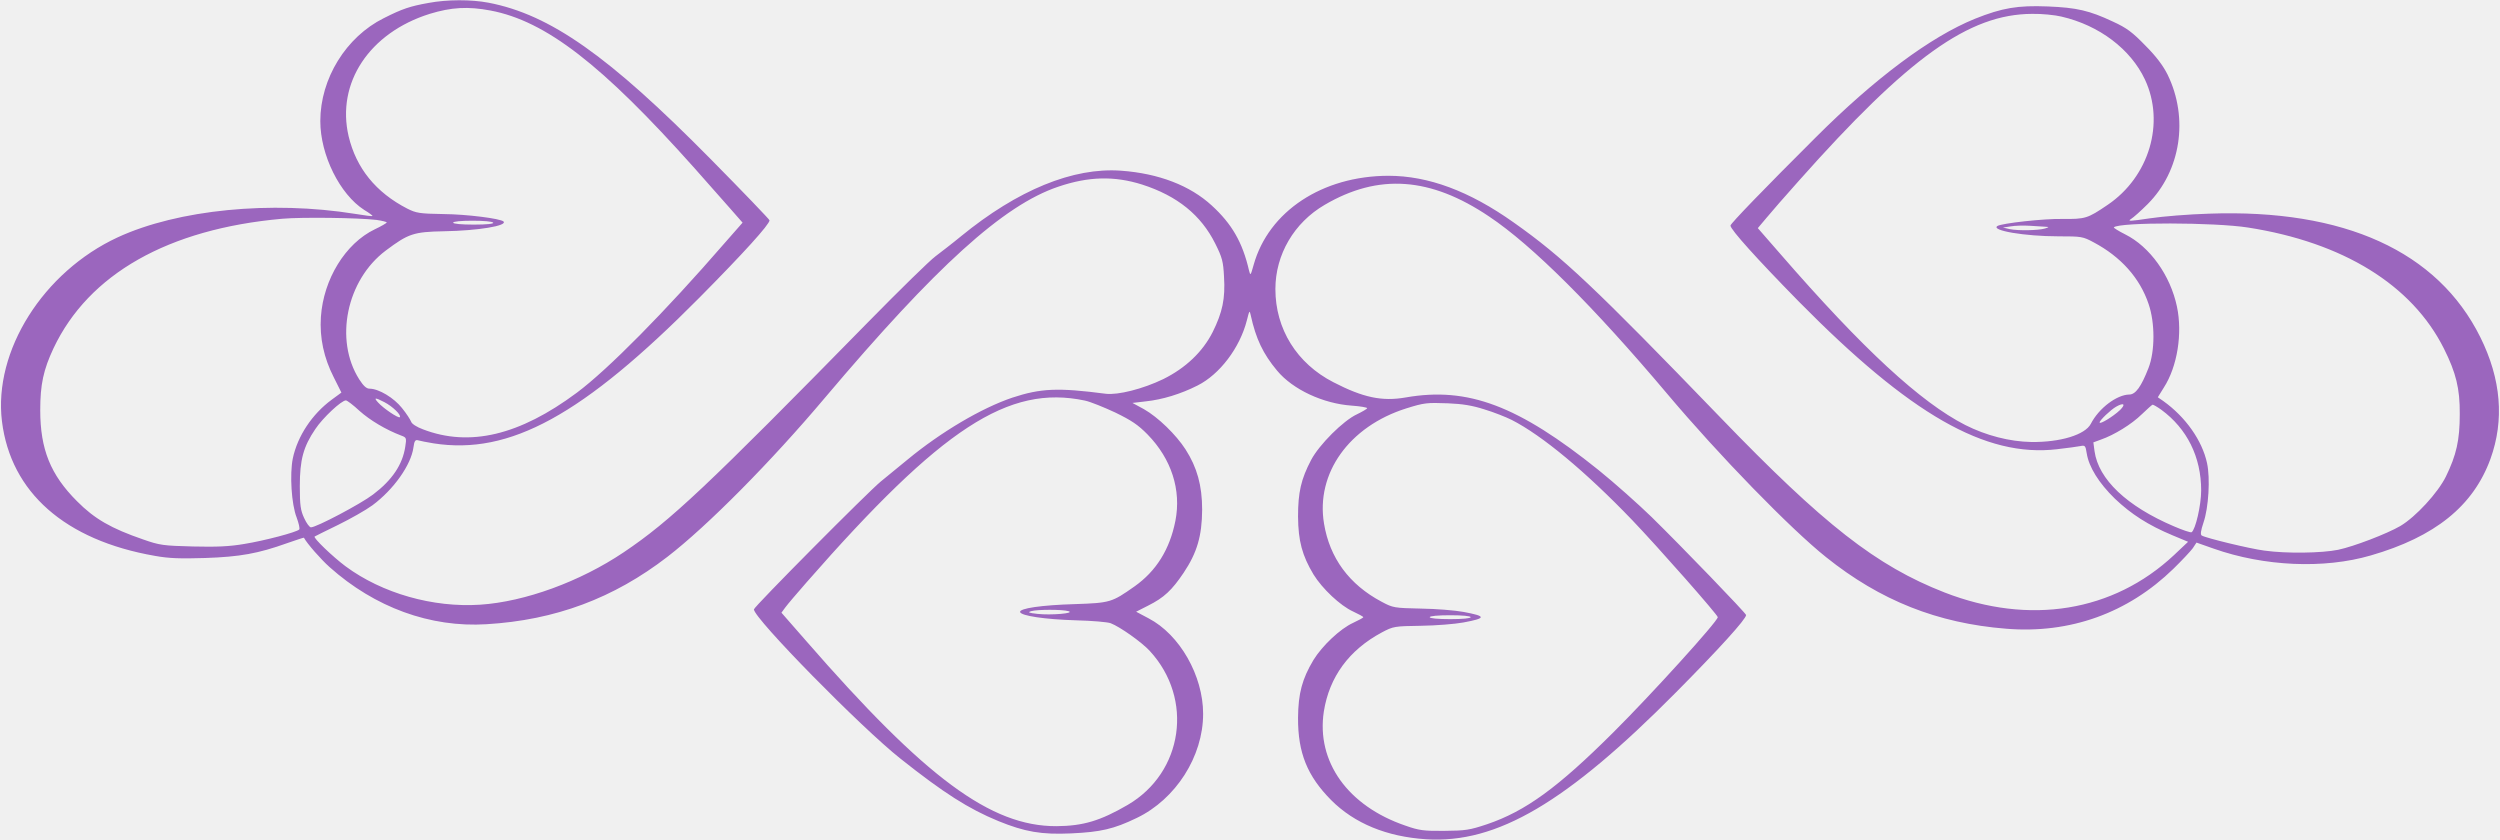
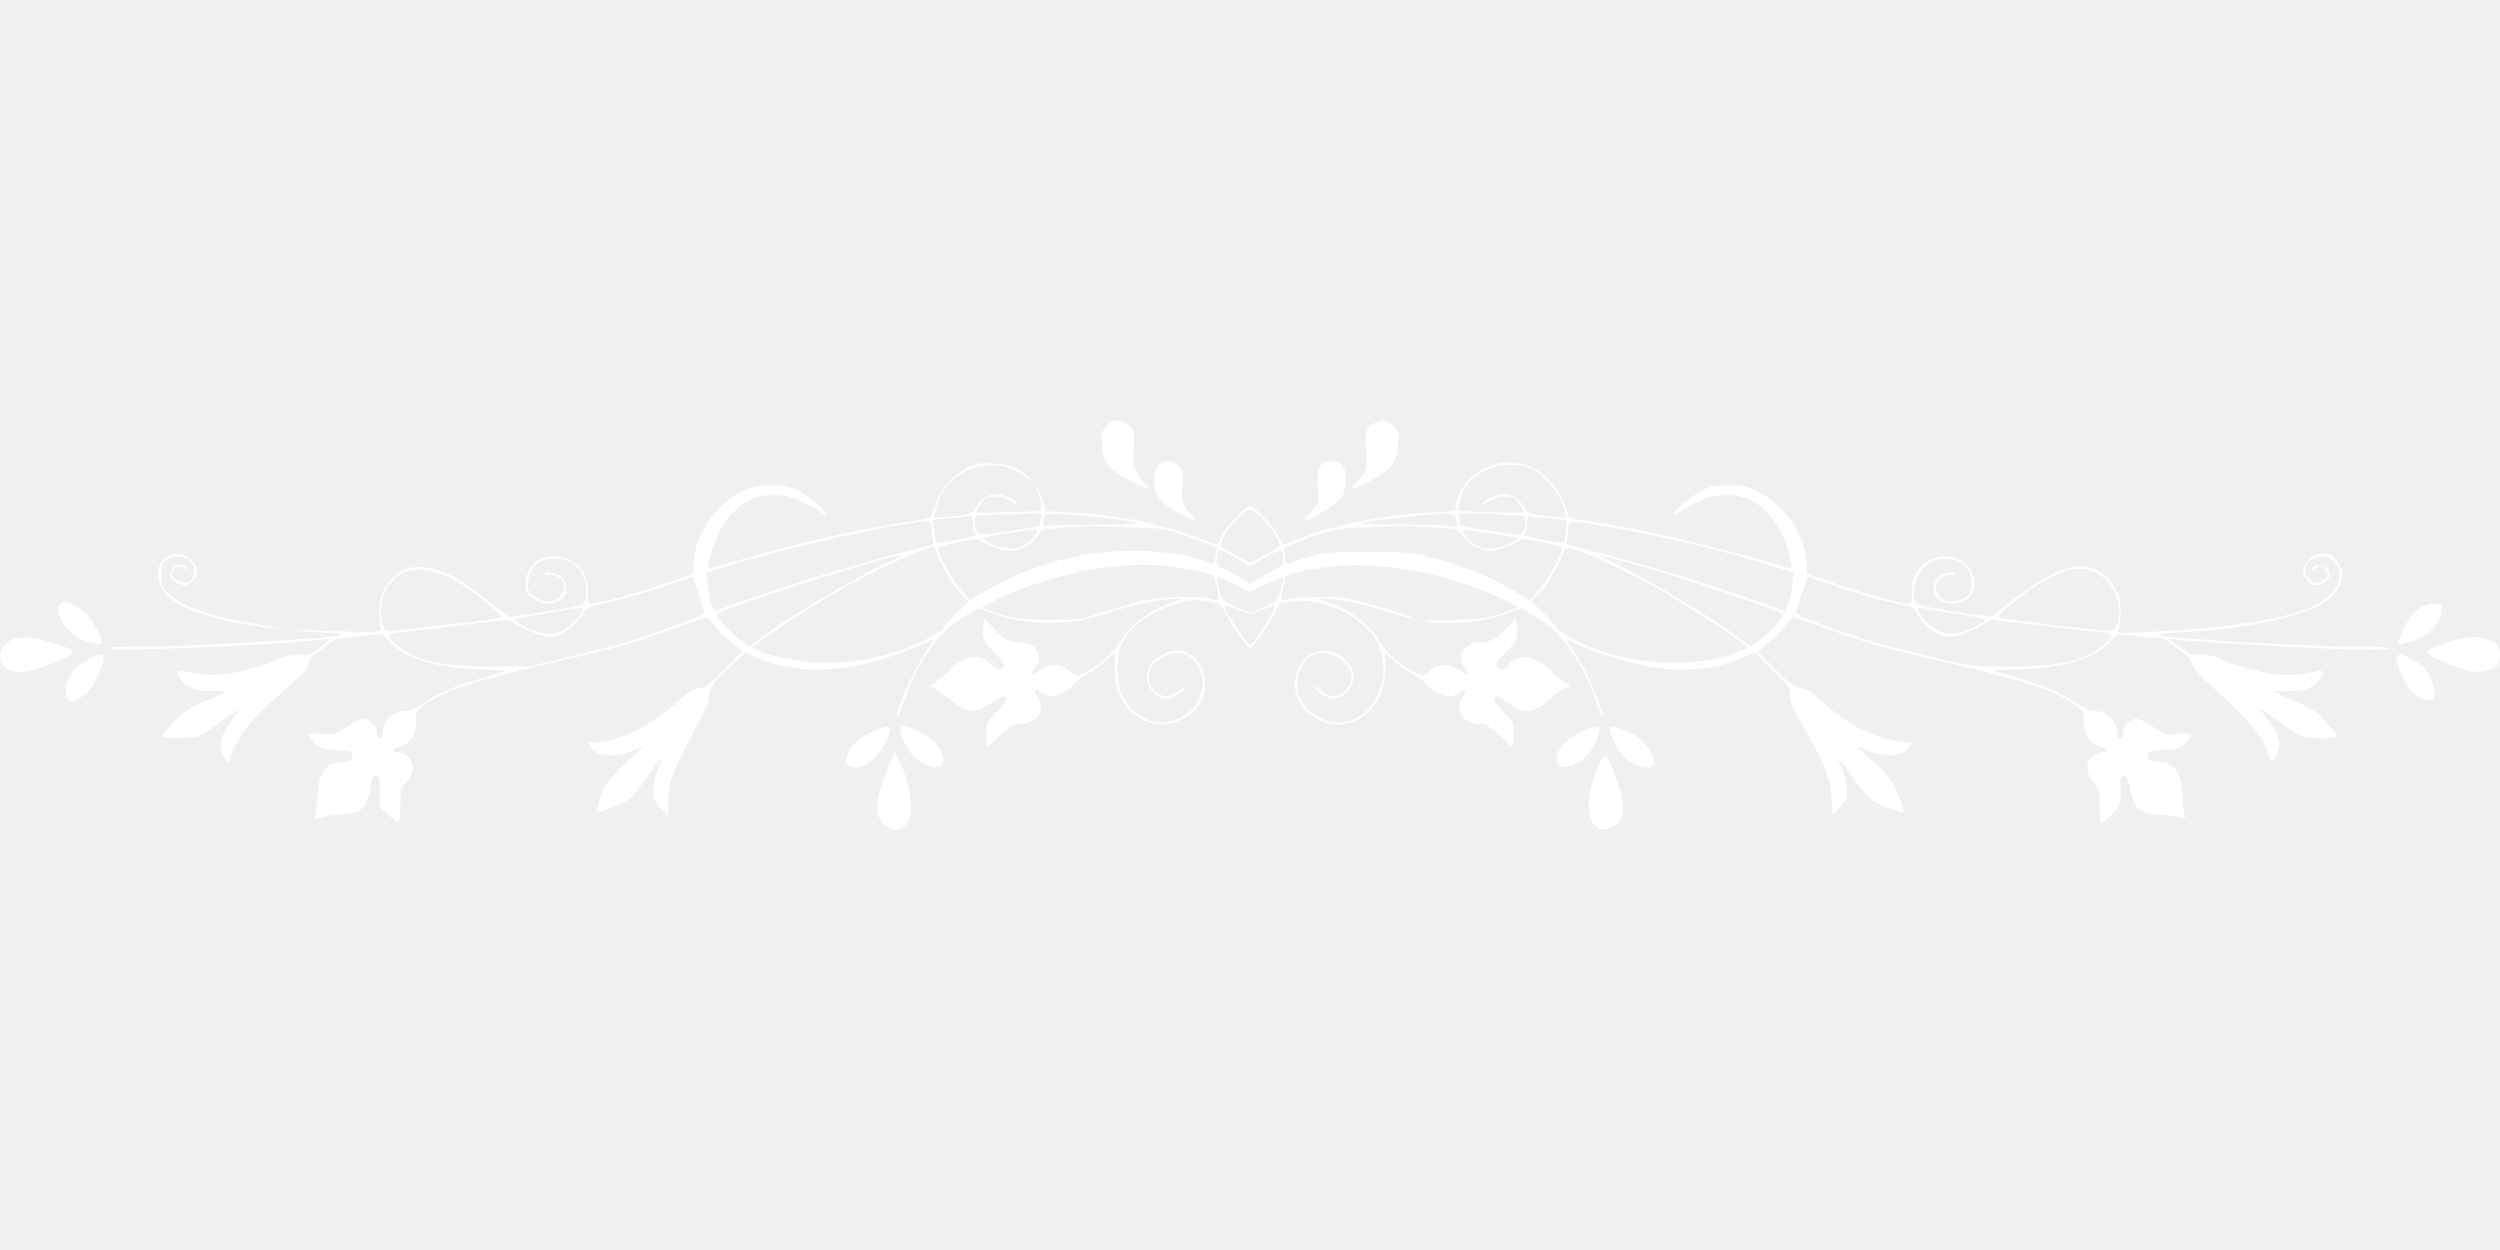
- <svg xmlns="http://www.w3.org/2000/svg" version="1.0" width="1280pt" height="430pt" viewBox="0 0 1280 430" preserveAspectRatio="xMidYMid meet">
-   <g transform="translate(0,430) scale(0.1,-0.1)" fill="#5c009993" stroke="none">
-     <path d="M2194 4285 c-95 -17 -134 -30 -229 -78 -193 -96 -325 -309 -325 -527 0 -174 100 -375 225 -455 25 -15 44 -29 42 -31 -1 -2 -42 3 -89 11 -430 69 -907 22 -1215 -120 -382 -177 -637 -582 -593 -942 45 -364 323 -609 783 -689 71 -13 130 -15 257 -11 179 6 272 23 420 76 46 16 85 29 86 28 16 -30 87 -111 132 -151 231 -206 515 -310 803 -292 352 21 651 133 926 345 205 158 531 487 808 816 568 672 912 984 1193 1079 156 53 287 56 430 11 180 -58 301 -156 374 -302 36 -72 41 -92 45 -170 7 -112 -8 -182 -58 -283 -51 -101 -138 -184 -253 -241 -103 -50 -233 -83 -295 -75 -245 32 -332 28 -478 -20 -157 -53 -364 -175 -535 -316 -42 -35 -104 -85 -138 -113 -63 -51 -650 -642 -650 -655 0 -46 549 -605 750 -764 223 -177 349 -257 502 -320 135 -55 220 -70 372 -63 151 7 218 22 336 79 200 96 340 315 340 533 0 196 -120 406 -279 489 l-64 34 61 31 c82 41 122 79 182 168 69 103 94 189 95 323 0 124 -26 217 -85 309 -49 76 -141 165 -213 206 l-59 32 68 8 c86 9 180 38 265 81 114 57 217 193 253 334 13 52 14 53 20 25 26 -119 63 -197 135 -283 80 -96 235 -169 384 -179 42 -3 77 -9 77 -13 0 -3 -23 -17 -52 -31 -70 -32 -194 -156 -235 -234 -52 -99 -67 -166 -67 -290 1 -125 21 -199 79 -296 45 -73 137 -160 203 -190 28 -13 52 -26 52 -29 0 -3 -24 -16 -52 -29 -66 -30 -158 -117 -203 -190 -58 -97 -78 -171 -79 -296 -1 -179 47 -298 170 -422 119 -119 284 -187 486 -200 362 -23 719 187 1280 753 218 220 358 374 358 395 0 9 -327 348 -484 502 -67 65 -188 173 -271 240 -411 330 -669 428 -988 372 -121 -21 -217 -1 -370 78 -187 96 -297 272 -297 477 0 177 96 340 252 431 276 162 542 143 843 -60 220 -147 534 -460 910 -906 266 -316 634 -694 815 -838 277 -222 570 -338 921 -366 327 -27 624 80 857 307 43 42 88 90 99 105 l19 29 88 -31 c258 -91 564 -105 804 -35 329 95 525 253 613 494 72 199 55 409 -52 624 -218 439 -696 657 -1389 632 -102 -3 -239 -14 -304 -24 -101 -15 -115 -16 -95 -3 13 8 51 42 85 76 170 170 211 440 102 663 -23 46 -58 93 -114 149 -66 68 -95 90 -165 122 -121 57 -186 72 -335 78 -153 6 -232 -7 -372 -63 -227 -92 -512 -304 -817 -609 -261 -260 -435 -440 -435 -450 0 -20 135 -170 349 -388 572 -580 957 -800 1323 -757 51 6 105 13 119 16 24 5 27 3 33 -37 11 -70 62 -152 144 -232 83 -79 171 -136 296 -188 l79 -33 -72 -68 c-311 -291 -740 -361 -1176 -191 -348 136 -617 346 -1150 899 -642 665 -804 818 -1055 995 -227 161 -437 239 -642 239 -338 -1 -612 -182 -689 -455 -16 -57 -17 -58 -24 -30 -33 144 -88 239 -191 333 -111 102 -271 164 -464 178 -245 18 -529 -98 -820 -336 -41 -34 -100 -79 -130 -102 -30 -22 -185 -174 -345 -337 -825 -841 -1011 -1017 -1252 -1179 -223 -150 -506 -253 -734 -268 -242 -16 -502 58 -689 196 -66 49 -168 147 -159 153 2 2 56 28 119 59 63 31 143 76 177 101 109 81 198 207 210 297 4 31 9 39 22 36 9 -3 45 -10 81 -16 390 -61 763 143 1361 746 225 227 359 375 359 396 0 4 -136 146 -302 314 -522 529 -821 739 -1136 800 -89 17 -212 17 -308 -1z m318 -39 c283 -54 570 -276 1043 -806 66 -74 149 -168 183 -207 l64 -73 -94 -107 c-299 -345 -595 -645 -755 -764 -293 -218 -549 -279 -788 -187 -32 12 -57 28 -60 39 -4 10 -24 42 -47 70 -41 52 -119 99 -166 99 -16 0 -31 14 -53 48 -128 202 -65 508 136 659 116 87 142 96 300 99 172 3 324 28 303 50 -16 15 -188 37 -308 38 -123 2 -139 5 -185 28 -161 83 -261 207 -300 370 -64 273 106 530 415 627 111 34 196 39 312 17z m8043 -31 c194 -45 354 -167 427 -322 104 -222 22 -498 -191 -642 -103 -70 -114 -73 -231 -72 -96 2 -310 -22 -333 -36 -37 -23 141 -53 312 -53 119 0 125 -1 181 -31 139 -74 236 -182 281 -316 33 -96 33 -242 -1 -328 -37 -95 -66 -135 -98 -135 -64 -1 -156 -70 -197 -150 -29 -56 -156 -95 -305 -93 -111 2 -231 33 -338 87 -229 117 -523 388 -946 875 l-116 133 43 51 c23 28 97 113 165 189 564 635 873 856 1197 857 50 1 117 -6 150 -14z m-8627 -1041 c28 -4 52 -10 52 -13 0 -3 -27 -19 -61 -35 -150 -72 -263 -255 -276 -449 -7 -107 15 -209 66 -309 l39 -78 -49 -36 c-101 -74 -176 -187 -200 -302 -16 -81 -7 -234 20 -302 11 -30 17 -57 13 -61 -13 -14 -181 -58 -281 -74 -75 -13 -142 -16 -263 -13 -151 4 -170 6 -255 36 -163 56 -249 105 -339 196 -135 135 -188 265 -188 466 0 131 16 206 68 317 180 380 587 611 1171 663 103 9 390 5 483 -6z m597 -14 c4 -6 -32 -10 -99 -10 -64 0 -106 4 -106 10 0 6 40 10 99 10 56 0 103 -4 106 -10z m8985 -25 c487 -76 840 -294 1003 -620 62 -124 82 -205 81 -335 0 -134 -17 -209 -71 -320 -41 -83 -154 -206 -233 -253 -69 -40 -238 -105 -319 -122 -84 -17 -264 -20 -378 -4 -76 10 -298 64 -320 77 -8 5 -5 25 9 67 26 75 35 226 18 304 -25 116 -110 236 -223 317 l-29 20 31 50 c69 107 96 277 67 414 -34 161 -139 307 -265 370 -34 17 -61 34 -58 36 27 27 515 26 687 -1z m-1036 4 c19 -1 18 -2 -4 -9 -33 -10 -138 -12 -181 -3 l-34 8 40 6 c22 4 67 5 99 3 32 -2 68 -4 80 -5z m-4919 -890 c28 -6 97 -34 155 -61 84 -41 117 -63 166 -113 122 -125 173 -284 142 -442 -29 -146 -98 -257 -210 -336 -115 -81 -124 -84 -303 -90 -173 -5 -288 -22 -282 -41 6 -19 125 -37 285 -42 84 -2 164 -9 179 -15 47 -18 159 -97 200 -142 226 -245 171 -622 -113 -788 -141 -82 -229 -108 -365 -109 -336 -1 -670 246 -1282 949 l-126 144 19 26 c10 14 60 73 111 131 691 789 1032 1012 1424 929z m-3587 -8 c41 -21 89 -67 79 -77 -7 -7 -84 45 -111 75 -24 26 -16 27 32 2z m-127 -45 c54 -48 134 -96 213 -126 27 -10 28 -12 21 -57 -14 -92 -67 -171 -165 -245 -63 -48 -290 -168 -318 -168 -7 0 -23 21 -35 48 -18 39 -22 65 -22 162 0 136 18 203 80 294 38 57 133 146 156 146 6 0 38 -24 70 -54z m5759 8 c47 -14 110 -39 140 -54 155 -79 378 -264 617 -513 133 -139 438 -485 438 -497 0 -21 -338 -394 -535 -590 -284 -283 -449 -403 -646 -470 -90 -30 -110 -33 -219 -34 -106 -1 -129 2 -200 27 -295 101 -456 328 -417 584 28 177 129 315 297 405 59 31 63 32 200 34 77 1 175 9 218 17 118 22 118 32 0 54 -43 8 -141 16 -218 17 -137 3 -143 4 -201 35 -166 88 -266 224 -295 400 -43 258 129 498 421 590 93 29 104 30 215 26 73 -3 123 -11 185 -31z m3255 -3 c-36 -34 -105 -76 -105 -64 0 11 58 66 85 81 39 22 50 13 20 -17z m211 1 c132 -97 204 -242 204 -413 0 -75 -29 -201 -49 -214 -5 -3 -46 11 -90 30 -242 103 -387 241 -407 385 l-6 45 38 14 c69 24 158 79 209 129 28 27 53 49 56 50 3 1 24 -11 45 -26z m-5596 -1031 c39 -11 -90 -22 -159 -14 -45 5 -51 8 -31 14 32 9 158 9 190 0z m2060 -31 c0 -6 -42 -10 -105 -10 -63 0 -105 4 -105 10 0 6 42 10 105 10 63 0 105 -4 105 -10z" />
+ <svg xmlns="http://www.w3.org/2000/svg" version="1.0" width="1280pt" height="640pt" viewBox="0 0 1280 640" preserveAspectRatio="xMidYMid meet">
+   <g transform="translate(0,640) scale(0.1,-0.1)" fill="#fff" stroke="none">
+     <path d="M5668 4220 c-29 -29 -30 -34 -26 -94 6 -95 34 -132 147 -190 82 -42 116 -49 75 -16 -8 8 -27 33 -41 57 -23 40 -25 49 -18 122 8 89 0 113 -45 136 -42 22 -58 19 -92 -15z" />
+     <path d="M7033 4231 c-41 -25 -46 -45 -38 -139 8 -87 -1 -117 -49 -161 -47 -44 -27 -43 65 5 113 58 141 95 147 190 4 60 3 65 -26 94 -35 35 -55 37 -99 11z" />
+     <path d="M5930 4018 c-22 -24 -28 -97 -11 -140 14 -37 62 -78 133 -114 68 -34 86 -34 47 2 -41 37 -52 72 -45 149 6 67 5 73 -18 98 -31 34 -77 36 -106 5z" />
+     <path d="M6782 4033 c-28 -11 -41 -58 -35 -134 5 -74 5 -74 -31 -116 -20 -22 -36 -44 -36 -47 0 -15 138 66 170 98 30 32 35 44 38 99 3 53 1 65 -18 85 -20 21 -57 28 -88 15z" />
+     <path d="M4955 4007 c-65 -31 -137 -109 -159 -172 -10 -28 -21 -59 -26 -71 -7 -17 -23 -22 -101 -32 -212 -28 -566 -108 -874 -197 -85 -25 -159 -45 -164 -45 -15 0 16 116 49 180 40 79 92 135 154 168 42 22 64 27 126 26 64 0 85 -4 140 -31 36 -17 80 -41 98 -53 48 -33 39 -8 -15 40 -84 74 -135 95 -233 95 -76 0 -93 -4 -151 -32 -134 -66 -239 -218 -247 -355 -2 -38 -5 -68 -6 -68 -1 0 -76 -25 -167 -56 -151 -51 -309 -93 -351 -94 -15 0 -18 10 -18 64 0 72 -22 115 -79 153 -45 31 -132 32 -179 3 -53 -32 -81 -130 -49 -170 43 -55 130 -68 172 -25 33 32 33 78 0 110 -25 25 -85 35 -85 14 0 -5 5 -7 11 -4 14 9 55 -2 73 -21 40 -39 -1 -114 -62 -114 -47 0 -100 32 -108 66 -9 36 11 95 41 124 18 17 40 25 79 28 98 8 165 -45 174 -139 8 -90 5 -94 -100 -113 -51 -9 -138 -23 -193 -31 l-99 -14 -36 26 c-19 15 -71 56 -115 91 -139 112 -267 158 -364 132 -59 -16 -123 -81 -140 -143 -12 -41 -12 -122 0 -167 3 -13 -13 -15 -101 -15 -58 0 -168 3 -245 6 -79 4 -112 3 -75 -1 36 -4 97 -8 135 -9 133 -3 97 -18 -72 -30 -376 -27 -649 -40 -838 -41 -147 0 -196 -3 -188 -11 17 -17 893 21 1081 46 23 4 42 4 42 2 0 -3 -24 -22 -53 -43 -46 -34 -58 -38 -102 -36 -37 2 -66 -4 -105 -22 -76 -34 -212 -72 -290 -80 -59 -6 -146 2 -207 20 -33 9 -31 -26 3 -60 35 -34 86 -49 161 -44 34 1 59 0 57 -3 -2 -4 -49 -26 -104 -49 -89 -38 -107 -50 -160 -108 -33 -36 -60 -69 -60 -73 0 -13 153 -11 186 1 15 6 57 33 93 59 36 27 79 57 96 67 28 18 28 17 -12 -36 -65 -86 -77 -134 -48 -190 16 -32 35 -40 35 -16 0 28 38 102 85 164 26 34 105 113 176 175 103 90 130 118 135 145 5 25 21 43 75 82 l69 50 120 12 119 12 38 -41 c81 -86 223 -130 456 -140 l148 -6 -116 -34 c-149 -42 -239 -80 -315 -132 -38 -26 -71 -41 -90 -41 -66 0 -120 -49 -120 -107 0 -23 -5 -33 -15 -33 -10 0 -15 10 -15 28 0 34 -37 72 -69 72 -13 0 -51 -18 -85 -41 -60 -40 -62 -41 -128 -36 -39 3 -68 2 -68 -3 0 -6 13 -24 29 -42 28 -31 34 -33 113 -38 81 -5 83 -6 83 -30 0 -23 -5 -26 -50 -31 -65 -8 -76 -13 -101 -52 -16 -24 -23 -54 -27 -117 -3 -47 -9 -96 -13 -109 -6 -21 -5 -22 14 -12 12 6 59 15 104 20 46 4 94 13 106 20 27 14 48 54 57 106 11 66 16 76 33 73 14 -3 17 -17 17 -81 l0 -78 42 -40 c23 -21 47 -39 53 -39 6 0 10 34 10 88 0 78 3 91 21 108 33 29 51 78 40 108 -12 30 -48 56 -78 56 -36 0 -27 16 17 29 54 16 80 58 80 128 0 47 3 54 32 76 106 80 269 133 719 236 279 64 369 90 565 162 89 32 166 59 171 59 5 0 26 -22 48 -50 22 -27 42 -50 45 -50 3 -1 24 -18 47 -38 l43 -37 -90 -91 c-77 -79 -95 -92 -130 -97 -31 -4 -54 -18 -101 -61 -139 -129 -315 -216 -436 -216 -31 0 -33 -2 -23 -20 28 -53 120 -64 214 -25 l60 24 -96 -92 c-87 -84 -97 -98 -122 -166 -15 -40 -25 -76 -22 -78 7 -7 73 16 127 43 51 25 69 45 144 152 50 72 78 96 51 45 -20 -41 -37 -128 -30 -162 3 -16 21 -44 40 -62 l34 -33 0 60 c0 32 5 79 11 104 11 48 81 196 154 325 31 57 45 91 45 119 0 42 29 80 137 179 l52 48 48 -24 c152 -77 389 -85 616 -23 86 24 263 91 285 108 20 17 14 3 -24 -53 -66 -99 -161 -313 -151 -343 2 -6 14 21 27 59 35 108 75 190 135 281 59 88 104 131 198 187 l57 35 62 -25 c96 -39 215 -56 348 -50 98 4 133 11 240 45 130 41 248 68 338 75 28 2 52 3 52 2 0 -1 -28 -13 -62 -25 -110 -40 -210 -117 -248 -190 -30 -58 -144 -154 -208 -174 -16 -6 -30 -1 -52 17 -52 44 -106 43 -172 -5 -26 -19 -33 -3 -9 21 50 50 7 131 -68 131 -59 0 -91 16 -143 72 l-47 51 -6 -37 c-11 -55 1 -83 55 -135 52 -50 62 -74 34 -85 -18 -7 -34 1 -52 25 -6 10 -28 23 -46 29 -51 17 -107 -4 -159 -57 -23 -24 -57 -53 -75 -65 l-34 -21 29 -13 c16 -8 53 -35 83 -59 84 -70 122 -72 211 -10 84 58 97 22 19 -53 -49 -48 -50 -49 -50 -110 0 -34 4 -62 8 -62 5 0 21 14 38 31 44 47 104 89 119 83 22 -9 83 15 100 39 21 30 19 70 -5 100 -23 29 -9 48 18 24 31 -27 60 -29 106 -9 24 11 52 32 61 46 10 14 43 40 74 56 31 17 75 48 97 70 l42 39 -1 -72 c-2 -175 101 -297 249 -297 46 0 130 37 161 71 96 105 51 289 -75 306 -80 11 -172 -59 -172 -130 0 -55 53 -117 100 -117 24 0 81 33 92 54 11 21 11 21 -13 -1 -55 -50 -107 -49 -148 3 -46 59 -12 137 75 170 80 30 149 -7 175 -96 29 -96 -33 -205 -134 -235 -28 -8 -60 -15 -71 -15 -74 0 -159 58 -198 134 -29 57 -36 177 -14 243 31 93 116 168 246 217 89 33 147 40 215 26 52 -11 58 -15 72 -48 16 -40 122 -192 133 -192 11 0 117 152 133 193 9 20 18 37 20 37 2 0 28 4 57 10 154 29 380 -79 443 -212 87 -185 -24 -408 -204 -408 -73 0 -167 61 -195 127 -31 72 -3 176 58 213 41 25 71 25 124 1 79 -36 107 -109 63 -165 -41 -52 -94 -53 -146 -4 -13 12 -23 17 -23 10 0 -14 50 -49 82 -57 55 -14 118 47 118 112 0 71 -92 141 -172 130 -102 -14 -161 -153 -109 -255 25 -48 55 -76 111 -101 88 -40 180 -22 251 49 58 58 83 127 82 227 l-1 72 42 -39 c22 -22 66 -53 97 -70 31 -16 64 -42 74 -56 9 -14 37 -35 61 -46 46 -20 75 -18 106 9 27 24 41 5 18 -24 -24 -30 -26 -70 -5 -100 17 -24 78 -48 100 -39 15 6 75 -36 119 -83 17 -17 33 -31 38 -31 4 0 8 28 8 62 0 61 -1 62 -50 110 -47 46 -60 71 -42 82 8 5 24 -5 101 -56 53 -36 103 -23 185 50 21 18 52 40 69 47 l30 13 -24 12 c-13 8 -49 37 -79 65 -66 63 -114 82 -165 65 -19 -6 -41 -19 -47 -29 -18 -24 -34 -32 -52 -25 -28 11 -18 35 34 85 54 52 66 80 55 135 l-6 37 -47 -51 c-52 -56 -84 -72 -143 -72 -75 0 -118 -81 -68 -131 24 -24 17 -40 -9 -21 -9 7 -33 20 -52 28 -40 19 -95 7 -125 -26 -25 -28 -42 -25 -105 16 -71 46 -127 100 -150 144 -38 74 -153 161 -257 195 -29 9 -53 18 -53 20 0 7 115 -6 185 -21 39 -8 119 -30 180 -49 60 -19 116 -35 125 -34 23 1 -112 46 -245 82 -105 28 -135 32 -240 31 -66 -1 -137 -6 -157 -12 -44 -12 -44 -11 -25 73 l12 50 70 18 c39 10 124 23 190 29 254 24 617 -51 871 -180 l59 -30 -40 -16 c-89 -38 -167 -50 -324 -50 -90 -1 -138 -4 -115 -8 119 -21 321 0 432 45 l62 25 57 -35 c94 -56 139 -99 197 -186 59 -89 100 -173 135 -280 13 -38 25 -66 28 -64 7 8 -45 153 -81 225 -19 37 -50 91 -70 121 -20 29 -36 54 -36 56 0 2 23 -8 52 -22 89 -43 278 -101 383 -119 170 -28 359 -7 478 53 27 13 51 23 53 21 2 -2 44 -43 94 -93 83 -82 90 -91 84 -120 -5 -27 7 -53 70 -165 108 -190 137 -266 144 -368 l5 -83 32 31 c18 18 36 45 39 61 7 34 -10 121 -30 162 -27 51 1 27 51 -45 82 -120 107 -143 191 -174 41 -15 77 -25 80 -22 7 8 -35 116 -61 158 -12 19 -57 66 -99 104 -42 38 -75 70 -73 72 2 2 23 -5 47 -17 88 -43 191 -33 220 21 10 18 8 20 -23 20 -18 0 -60 7 -92 15 -121 32 -226 92 -339 196 -52 48 -75 62 -106 66 -35 5 -53 19 -130 97 l-90 91 43 37 c23 20 44 37 47 38 3 0 23 23 45 50 22 28 43 50 48 50 5 0 82 -27 171 -59 196 -72 286 -98 565 -162 452 -103 613 -156 719 -237 29 -22 32 -30 32 -76 0 -69 26 -111 80 -127 44 -13 53 -29 17 -29 -30 0 -66 -26 -77 -56 -11 -29 1 -65 35 -106 22 -26 25 -39 25 -114 0 -46 4 -84 9 -84 17 0 71 51 87 81 10 19 14 51 12 92 -3 56 -1 62 16 62 16 0 22 -11 31 -60 20 -109 44 -129 165 -138 41 -3 86 -9 99 -13 21 -6 23 -5 16 12 -4 10 -10 57 -12 104 -4 65 -10 93 -26 117 -26 39 -37 44 -102 52 -45 5 -50 8 -50 31 0 24 2 25 83 30 79 5 85 7 113 38 16 18 29 36 29 42 0 5 -29 6 -67 3 -67 -5 -69 -4 -129 36 -34 23 -73 41 -86 41 -32 0 -68 -39 -68 -73 0 -17 -5 -27 -15 -27 -9 0 -15 9 -15 24 0 64 -53 116 -118 116 -21 0 -52 14 -92 41 -76 52 -166 90 -315 132 l-116 34 148 6 c232 10 375 54 456 140 l37 40 120 -11 120 -12 67 -48 c50 -35 70 -57 77 -81 6 -22 38 -58 100 -114 192 -173 260 -255 288 -344 7 -24 16 -43 20 -43 12 0 38 57 38 84 0 38 -17 76 -63 136 -40 53 -40 54 -12 36 17 -10 60 -40 96 -67 36 -26 78 -53 93 -59 33 -12 186 -14 186 -1 0 4 -27 37 -60 73 -53 58 -71 70 -160 108 -55 23 -102 45 -104 49 -2 3 23 4 57 3 75 -5 126 10 161 44 34 34 36 69 4 60 -62 -18 -149 -26 -208 -20 -78 8 -214 46 -290 80 -39 18 -68 24 -105 22 -44 -2 -56 2 -102 36 -29 21 -53 40 -53 43 0 2 19 2 43 -2 79 -10 471 -34 770 -46 225 -9 301 -9 309 -1 9 9 -37 12 -188 12 -272 1 -1020 46 -992 60 7 4 69 11 138 14 316 18 596 77 706 149 96 64 123 154 65 219 -25 28 -36 33 -72 32 -35 -1 -48 -8 -71 -33 -35 -39 -36 -74 -2 -107 19 -20 31 -24 52 -19 58 14 78 57 42 90 -21 19 -70 14 -70 -7 0 -9 3 -9 12 0 18 18 46 14 58 -7 14 -27 3 -48 -32 -60 -26 -9 -33 -7 -55 15 -46 46 -6 114 68 114 63 0 99 -51 85 -123 -7 -39 -63 -96 -123 -126 -139 -69 -449 -119 -857 -137 -154 -7 -159 -7 -151 12 15 37 17 125 4 171 -16 57 -79 125 -134 143 -110 36 -235 -20 -480 -217 l-40 -32 -100 14 c-180 26 -280 47 -287 58 -16 25 -8 109 13 147 59 104 222 106 265 3 19 -43 12 -93 -16 -118 -10 -9 -39 -20 -64 -22 -38 -5 -48 -2 -70 20 -14 14 -26 37 -26 51 0 31 46 69 77 63 13 -2 23 0 23 4 0 20 -62 8 -85 -16 -54 -53 -15 -135 66 -135 126 0 161 128 59 214 -43 35 -131 37 -181 3 -57 -38 -79 -81 -79 -153 0 -54 -3 -64 -17 -64 -46 1 -211 45 -358 96 l-163 56 -4 66 c-8 137 -113 289 -247 355 -58 28 -75 32 -151 32 -77 0 -91 -3 -146 -33 -57 -31 -143 -106 -133 -116 2 -2 33 14 69 35 81 49 128 64 210 63 114 0 205 -66 270 -194 33 -64 64 -180 49 -180 -5 0 -79 20 -164 45 -308 89 -662 169 -874 197 -78 10 -94 15 -101 32 -5 12 -16 42 -25 68 -22 63 -97 145 -160 174 -159 75 -359 -21 -389 -187 l-6 -36 -127 -7 c-235 -12 -489 -63 -663 -131 -50 -20 -92 -35 -93 -33 -1 1 -13 25 -26 51 -22 44 -121 147 -141 147 -20 0 -119 -103 -141 -147 -13 -26 -25 -50 -26 -52 -1 -2 -33 9 -70 24 -201 80 -431 128 -686 141 l-126 7 -11 48 c-6 26 -18 56 -26 66 -11 15 -11 11 1 -19 8 -21 15 -50 15 -66 l0 -29 -162 -5 c-90 -3 -164 -4 -166 -3 -8 7 30 66 50 76 29 16 95 5 131 -21 16 -13 28 -17 25 -10 -7 21 -70 50 -109 50 -41 0 -82 -27 -104 -70 -15 -30 -28 -34 -147 -46 l-66 -6 9 42 c15 64 44 114 93 157 106 93 269 96 376 6 33 -27 38 -29 20 -9 -49 55 -106 79 -194 83 -70 4 -88 1 -131 -20z m2857 3 c83 -23 177 -131 199 -227 l7 -35 -66 6 c-119 12 -132 16 -147 46 -22 43 -63 70 -104 70 -39 0 -102 -29 -109 -50 -3 -7 9 -3 25 10 36 26 102 37 131 21 20 -10 58 -69 50 -76 -2 -1 -77 0 -167 3 l-163 5 5 44 c15 133 186 225 339 183z m-1345 -268 c27 -27 57 -67 68 -91 l19 -43 -22 -16 c-12 -10 -47 -30 -77 -46 l-55 -28 -55 28 c-30 16 -65 36 -77 46 l-22 16 19 43 c24 51 108 139 135 139 10 0 41 -22 67 -48z m-1139 -4 c-3 -37 15 -31 -203 -63 -103 -15 -110 -15 -122 1 -7 10 -13 32 -13 50 0 33 0 33 58 37 31 2 108 4 170 5 l113 2 -3 -32z m362 6 c191 -25 182 -29 -68 -30 -130 -1 -247 -4 -259 -8 -19 -6 -23 -4 -23 13 0 52 5 54 122 47 61 -3 163 -13 228 -22z m1764 10 c3 -9 6 -25 6 -35 0 -17 -4 -19 -22 -13 -13 4 -130 7 -260 8 -251 1 -261 6 -59 31 250 30 326 32 335 9z m274 9 l82 -6 0 -32 c0 -17 -6 -39 -13 -49 -12 -16 -19 -16 -122 -1 -218 32 -200 26 -203 63 l-3 32 88 0 c48 0 125 -3 171 -7z m-2748 -42 c0 -22 5 -43 10 -46 6 -3 10 -9 10 -13 0 -9 -199 -46 -206 -39 -3 3 -8 30 -11 60 l-6 55 94 9 c52 6 97 11 102 12 4 0 7 -17 7 -38z m2959 24 l84 -7 -6 -55 c-3 -30 -8 -57 -11 -60 -7 -7 -206 30 -206 39 0 4 5 10 10 13 6 3 10 24 10 46 0 34 3 40 18 35 9 -2 55 -8 101 -11z m-3166 -72 c3 -32 5 -59 3 -60 -1 -2 -58 -17 -127 -34 -253 -62 -621 -175 -895 -274 l-95 -35 -15 36 c-8 20 -18 64 -21 98 l-6 63 64 21 c293 95 906 235 1055 241 31 1 31 0 37 -56z m3451 32 c288 -49 644 -135 895 -217 l64 -21 -6 -63 c-3 -34 -13 -78 -21 -98 l-15 -36 -95 35 c-274 99 -642 212 -895 274 -69 17 -126 32 -127 34 -2 1 0 28 3 60 7 68 -7 66 197 32z m-2364 -7 c87 -1 149 -16 277 -65 l93 -36 -6 -41 c-4 -22 -8 -42 -9 -44 -1 -1 -18 4 -37 12 -77 33 -233 56 -371 56 -279 0 -540 -73 -781 -218 l-60 -36 -42 48 c-44 48 -128 200 -121 220 5 14 206 55 214 43 12 -19 110 -57 148 -57 57 0 118 31 144 73 20 33 26 36 84 41 113 11 181 13 287 10 58 -2 139 -5 180 -6z m1552 -4 c52 -5 59 -9 79 -41 26 -42 87 -73 144 -73 38 0 136 38 148 57 8 12 209 -29 214 -43 7 -20 -77 -172 -121 -220 l-42 -48 -60 36 c-151 91 -300 150 -475 190 -91 20 -129 23 -309 22 -189 -1 -212 -3 -290 -26 -47 -14 -93 -28 -102 -33 -14 -6 -18 -2 -18 16 0 13 -3 33 -6 45 -5 18 5 25 88 56 141 54 195 66 324 67 65 1 121 4 124 7 5 6 201 -2 302 -12z m-2102 -15 c0 -6 -15 -26 -33 -44 -41 -41 -93 -53 -157 -36 -46 12 -95 39 -87 47 4 4 228 41 265 43 6 1 12 -4 12 -10z m2360 -15 c51 -8 96 -16 98 -19 7 -7 -44 -34 -88 -46 -64 -17 -116 -5 -157 36 -18 18 -33 38 -33 44 0 12 6 11 180 -15z m-2866 -114 c22 -60 80 -153 124 -197 l32 -32 -60 -57 c-33 -31 -62 -64 -65 -74 -7 -21 -92 -68 -200 -110 -232 -89 -522 -97 -730 -19 l-58 22 24 19 c52 41 310 209 404 263 184 106 449 229 506 234 3 1 13 -22 23 -49z m3326 12 c83 -32 269 -125 396 -197 93 -54 350 -221 403 -263 l24 -19 -58 -22 c-207 -78 -499 -70 -730 19 -108 42 -193 89 -200 110 -3 10 -32 43 -65 74 l-60 57 32 32 c44 44 102 137 124 197 20 57 20 57 134 12z m-1768 -38 l36 -23 78 44 c84 48 94 47 94 -11 0 -26 -6 -34 -30 -44 -17 -7 -55 -28 -85 -46 l-55 -33 -55 33 c-30 18 -68 39 -85 46 -23 10 -30 19 -30 40 0 57 7 62 53 38 23 -11 58 -31 79 -44z m-1752 30 c0 -3 -16 -12 -36 -20 -130 -55 -485 -261 -636 -370 l-101 -73 -43 29 c-47 33 -124 116 -124 135 0 18 675 238 915 298 11 2 21 5 23 6 1 0 2 -1 2 -5z m3835 -65 c187 -53 685 -223 685 -234 0 -19 -77 -102 -124 -135 l-43 -29 -101 73 c-151 109 -506 315 -636 370 -86 36 -9 20 219 -45z m-2452 10 c49 -6 119 -18 155 -27 l67 -17 12 -50 c19 -84 19 -85 -24 -72 -59 17 -247 13 -343 -7 -46 -10 -141 -37 -210 -59 -123 -40 -127 -41 -270 -41 -147 0 -231 13 -317 50 l-38 16 60 30 c151 77 388 148 577 173 132 16 221 18 331 4z m-3743 -35 c63 -20 124 -57 234 -144 58 -45 90 -77 83 -81 -7 -3 -39 -9 -72 -13 -33 -4 -152 -18 -265 -32 -265 -31 -256 -31 -269 7 -31 91 5 204 82 254 54 35 116 37 207 9z m8468 10 c104 -43 158 -166 121 -273 -13 -38 -4 -38 -269 -7 -113 14 -232 28 -265 32 -33 4 -66 10 -73 13 -8 5 16 30 71 73 102 82 166 121 243 153 69 28 120 31 172 9z m-7112 -205 c4 -12 -29 -28 -163 -77 -202 -73 -246 -86 -523 -153 l-215 -51 -190 -1 c-255 0 -392 31 -483 109 -60 51 -56 60 36 69 42 4 180 19 305 35 l229 28 48 -28 c58 -34 130 -60 167 -60 62 0 127 49 178 134 7 12 47 25 120 41 61 13 182 48 270 78 l160 54 28 -81 c15 -45 30 -88 33 -97z m6077 46 c116 -23 115 -23 136 -63 33 -64 104 -112 165 -112 37 0 114 28 167 60 l47 28 228 -28 c126 -16 264 -31 307 -35 91 -9 95 -18 35 -69 -91 -79 -228 -109 -483 -109 -184 1 -195 2 -340 37 -82 20 -179 44 -215 52 -119 29 -203 55 -373 116 -135 49 -167 64 -163 77 3 9 18 52 33 97 l27 81 174 -58 c95 -32 210 -65 255 -74z m-3354 89 l71 -35 71 35 c70 35 99 44 99 29 0 -5 -6 -30 -13 -57 -14 -53 -13 -52 -99 -90 l-58 -25 -57 25 c-87 38 -86 37 -100 90 -7 27 -13 52 -13 57 0 15 29 6 99 -29z m28 -134 c41 -18 42 -18 103 7 34 13 64 22 67 20 11 -12 -108 -197 -127 -197 -15 0 -130 170 -130 193 0 10 28 2 87 -23z m-3377 7 c0 -27 -70 -96 -115 -112 -38 -15 -52 -16 -92 -5 -51 12 -146 60 -138 68 4 4 158 32 338 61 4 0 7 -5 7 -12z m7010 -17 c202 -31 193 -27 145 -56 -113 -69 -198 -65 -272 12 -45 46 -57 79 -25 70 9 -2 78 -14 152 -26z" />
+     <path d="M864 3554 c-86 -42 -69 -169 31 -235 90 -60 315 -120 495 -133 60 -5 50 -2 -50 14 -256 40 -411 93 -480 165 -31 32 -35 42 -35 91 0 47 4 59 24 75 26 21 81 25 112 8 30 -15 42 -57 28 -91 -9 -23 -18 -28 -44 -28 -19 0 -41 7 -49 16 -19 18 -19 20 -6 45 12 21 40 25 58 7 9 -9 12 -9 12 0 0 21 -49 26 -70 7 -36 -33 -16 -76 42 -90 21 -5 33 -1 52 19 34 33 33 68 -1 105 -35 37 -78 46 -119 25z" />
+     <path d="M313 3313 c-7 -3 -13 -18 -13 -34 0 -76 84 -156 183 -174 31 -6 37 -4 37 9 0 20 -34 89 -64 129 -34 46 -110 83 -143 70z" />
+     <path d="M12395 3290 c-16 -10 -38 -30 -48 -42 -29 -36 -78 -143 -67 -146 5 -2 34 4 65 12 88 26 155 97 155 166 0 28 -2 30 -37 30 -21 0 -51 -9 -68 -20z" />
+     <path d="M73 3129 c-55 -16 -86 -74 -67 -124 9 -24 58 -45 102 -45 74 0 269 78 265 105 -2 15 -150 63 -213 69 -30 3 -69 1 -87 -5z" />
+     <path d="M12603 3129 c-62 -10 -174 -51 -176 -64 -5 -27 192 -105 265 -105 44 0 93 21 102 45 22 58 -7 111 -69 125 -46 11 -51 11 -122 -1z" />
+     <path d="M452 3024 c-59 -29 -95 -71 -110 -127 -11 -41 -1 -87 18 -87 28 0 80 32 104 63 30 39 66 125 66 157 0 26 -16 25 -78 -6z" />
+     <path d="M12270 3030 c0 -34 39 -124 70 -162 33 -39 95 -67 112 -50 31 31 -2 135 -55 175 -73 55 -127 71 -127 37z" />
+     <path d="M8149 2675 c-108 -38 -179 -102 -179 -162 0 -41 27 -51 86 -28 52 20 95 67 119 128 24 64 19 77 -26 62z" />
+     <path d="M4485 2662 c-72 -30 -115 -63 -136 -104 -29 -57 -23 -82 21 -86 57 -5 121 43 159 119 17 34 31 68 31 76 0 17 -26 16 -75 -5z" />
+     <path d="M4610 2663 c0 -28 45 -116 71 -140 34 -31 97 -56 125 -49 30 8 32 48 5 92 -46 75 -201 149 -201 97z" />
+     <path d="M8246 2653 c14 -59 55 -123 93 -149 50 -33 118 -44 127 -20 19 50 -65 150 -151 180 -68 23 -77 21 -69 -11z" />
+     <path d="M4551 2480 c-33 -70 -61 -168 -61 -211 0 -103 105 -158 157 -81 36 54 14 209 -47 322 l-18 35 -31 -65z" />
+     <path d="M8183 2474 c-89 -200 -52 -362 71 -310 66 28 71 121 15 266 -47 123 -50 124 -86 44z" />
  </g>
</svg>
